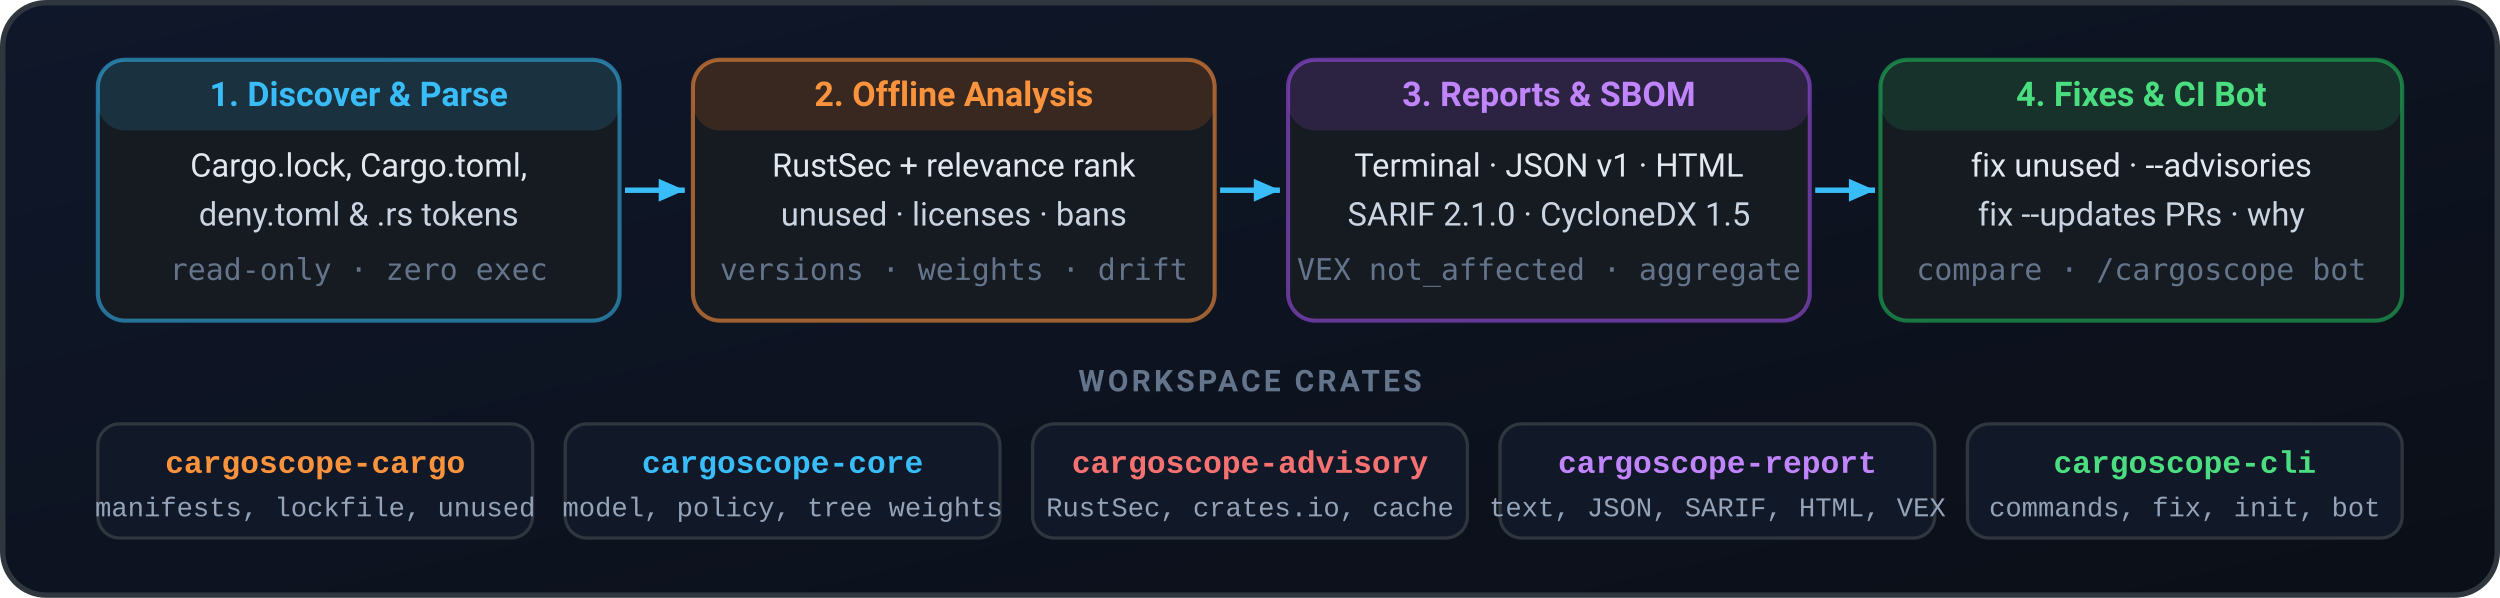
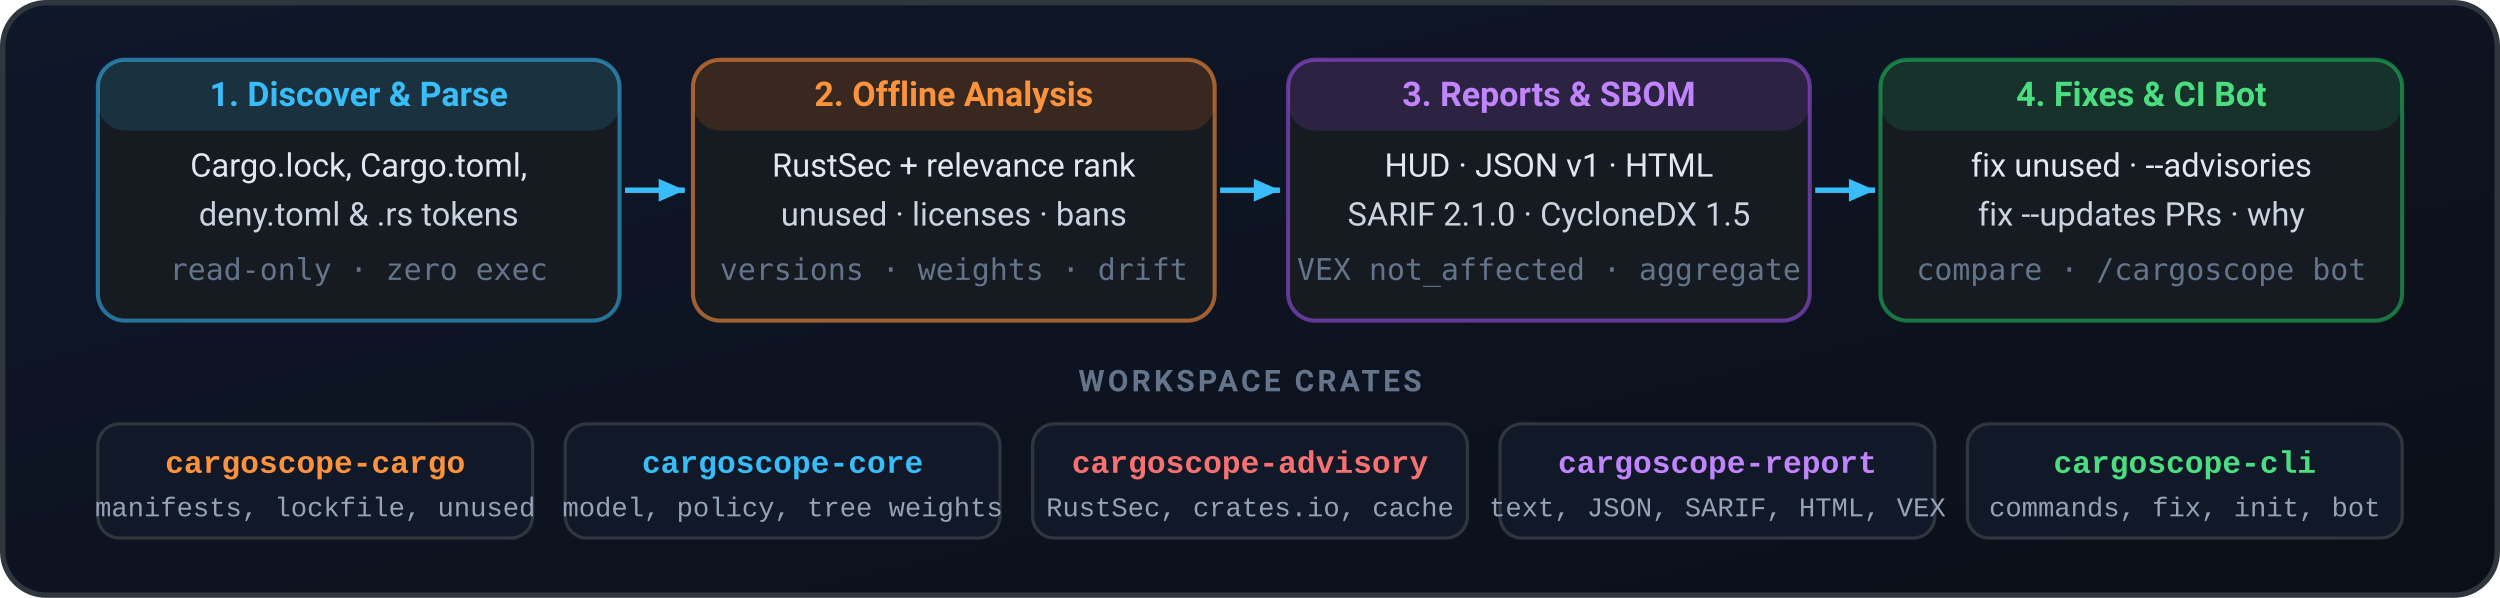
<svg xmlns="http://www.w3.org/2000/svg" viewBox="0 0 920 220" width="920" height="220" role="img" aria-label="CargoScope pipeline and workspace crate architecture">
  <defs>
    <linearGradient id="pipe-bg" x1="0" y1="0" x2="1" y2="1">
      <stop offset="0%" stop-color="#0f172a" />
      <stop offset="100%" stop-color="#0b0f17" />
    </linearGradient>
    <marker id="arrow" viewBox="0 0 10 10" refX="8" refY="5" markerWidth="6" markerHeight="6" orient="auto-start-reverse">
      <path d="M 0 1.5 L 8 5 L 0 8.5 z" fill="#38bdf8" />
    </marker>
  </defs>
  <rect x="1" y="1" width="918" height="218" rx="16" fill="url(#pipe-bg)" stroke="#30363d" stroke-width="2" />
  <rect x="36" y="22" width="192" height="96" rx="10" fill="#161b22" stroke="#38bdf8" stroke-opacity="0.55" stroke-width="1.5" />
  <rect x="36" y="22" width="192" height="26" rx="10" fill="#38bdf8" fill-opacity="0.14" />
  <text x="132" y="39" text-anchor="middle" fill="#38bdf8" font-family="system-ui, -apple-system, 'Segoe UI', Roboto, sans-serif" font-size="12.5" font-weight="700">1. Discover &amp; Parse</text>
  <text x="132" y="65" text-anchor="middle" fill="#e2e8f0" font-family="system-ui, -apple-system, 'Segoe UI', Roboto, sans-serif" font-size="12">Cargo.lock, Cargo.toml,</text>
  <text x="132" y="83" text-anchor="middle" fill="#cbd5e1" font-family="system-ui, -apple-system, 'Segoe UI', Roboto, sans-serif" font-size="12">deny.toml &amp; .rs tokens</text>
  <text x="132" y="103" text-anchor="middle" fill="#64748b" font-family="'SFMono-Regular', Consolas, monospace" font-size="11">read-only · zero exec</text>
  <line x1="230" y1="70" x2="252" y2="70" stroke="#38bdf8" stroke-width="2" marker-end="url(#arrow)" />
  <rect x="255" y="22" width="192" height="96" rx="10" fill="#161b22" stroke="#fb923c" stroke-opacity="0.60" stroke-width="1.5" />
  <rect x="255" y="22" width="192" height="26" rx="10" fill="#f97316" fill-opacity="0.15" />
  <text x="351" y="39" text-anchor="middle" fill="#fb923c" font-family="system-ui, -apple-system, 'Segoe UI', Roboto, sans-serif" font-size="12.5" font-weight="700">2. Offline Analysis</text>
  <text x="351" y="65" text-anchor="middle" fill="#e2e8f0" font-family="system-ui, -apple-system, 'Segoe UI', Roboto, sans-serif" font-size="12">RustSec + relevance rank</text>
  <text x="351" y="83" text-anchor="middle" fill="#cbd5e1" font-family="system-ui, -apple-system, 'Segoe UI', Roboto, sans-serif" font-size="12">unused · licenses · bans</text>
  <text x="351" y="103" text-anchor="middle" fill="#64748b" font-family="'SFMono-Regular', Consolas, monospace" font-size="11">versions · weights · drift</text>
  <line x1="449" y1="70" x2="471" y2="70" stroke="#38bdf8" stroke-width="2" marker-end="url(#arrow)" />
  <rect x="474" y="22" width="192" height="96" rx="10" fill="#161b22" stroke="#a855f7" stroke-opacity="0.55" stroke-width="1.5" />
  <rect x="474" y="22" width="192" height="26" rx="10" fill="#a855f7" fill-opacity="0.15" />
  <text x="570" y="39" text-anchor="middle" fill="#c084fc" font-family="system-ui, -apple-system, 'Segoe UI', Roboto, sans-serif" font-size="12.5" font-weight="700">3. Reports &amp; SBOM</text>
-   <text x="570" y="65" text-anchor="middle" fill="#e2e8f0" font-family="system-ui, -apple-system, 'Segoe UI', Roboto, sans-serif" font-size="12">Terminal · JSON v1 · HTML</text>
+   <text x="570" y="65" text-anchor="middle" fill="#e2e8f0" font-family="system-ui, -apple-system, 'Segoe UI', Roboto, sans-serif" font-size="12">HUD · JSON v1 · HTML</text>
  <text x="570" y="83" text-anchor="middle" fill="#cbd5e1" font-family="system-ui, -apple-system, 'Segoe UI', Roboto, sans-serif" font-size="12">SARIF 2.1.0 · CycloneDX 1.5</text>
  <text x="570" y="103" text-anchor="middle" fill="#64748b" font-family="'SFMono-Regular', Consolas, monospace" font-size="11">VEX not_affected · aggregate</text>
  <line x1="668" y1="70" x2="690" y2="70" stroke="#38bdf8" stroke-width="2" marker-end="url(#arrow)" />
  <rect x="692" y="22" width="192" height="96" rx="10" fill="#161b22" stroke="#22c55e" stroke-opacity="0.55" stroke-width="1.5" />
  <rect x="692" y="22" width="192" height="26" rx="10" fill="#22c55e" fill-opacity="0.14" />
  <text x="788" y="39" text-anchor="middle" fill="#4ade80" font-family="system-ui, -apple-system, 'Segoe UI', Roboto, sans-serif" font-size="12.5" font-weight="700">4. Fixes &amp; CI Bot</text>
  <text x="788" y="65" text-anchor="middle" fill="#e2e8f0" font-family="system-ui, -apple-system, 'Segoe UI', Roboto, sans-serif" font-size="12">fix unused · --advisories</text>
  <text x="788" y="83" text-anchor="middle" fill="#cbd5e1" font-family="system-ui, -apple-system, 'Segoe UI', Roboto, sans-serif" font-size="12">fix --updates PRs · why</text>
  <text x="788" y="103" text-anchor="middle" fill="#64748b" font-family="'SFMono-Regular', Consolas, monospace" font-size="11">compare · /cargoscope bot</text>
  <text x="460" y="144" text-anchor="middle" fill="#64748b" font-family="system-ui, -apple-system, 'Segoe UI', Roboto, sans-serif" font-size="11" font-weight="700" letter-spacing="1.2">WORKSPACE CRATES</text>
  <g font-family="'SFMono-Regular', Consolas, 'Liberation Mono', Menlo, monospace" font-size="11.5" font-weight="600">
    <rect x="36" y="156" width="160" height="42" rx="8" fill="#111827" stroke="#30363d" stroke-width="1.2" />
    <text x="116" y="174" text-anchor="middle" fill="#fb923c">cargoscope-cargo</text>
    <text x="116" y="190" text-anchor="middle" fill="#94a3b8" font-size="10" font-weight="400">manifests, lockfile, unused</text>
    <rect x="208" y="156" width="160" height="42" rx="8" fill="#111827" stroke="#30363d" stroke-width="1.2" />
    <text x="288" y="174" text-anchor="middle" fill="#38bdf8">cargoscope-core</text>
    <text x="288" y="190" text-anchor="middle" fill="#94a3b8" font-size="10" font-weight="400">model, policy, tree weights</text>
    <rect x="380" y="156" width="160" height="42" rx="8" fill="#111827" stroke="#30363d" stroke-width="1.2" />
    <text x="460" y="174" text-anchor="middle" fill="#f87171">cargoscope-advisory</text>
    <text x="460" y="190" text-anchor="middle" fill="#94a3b8" font-size="10" font-weight="400">RustSec, crates.io, cache</text>
    <rect x="552" y="156" width="160" height="42" rx="8" fill="#111827" stroke="#30363d" stroke-width="1.2" />
    <text x="632" y="174" text-anchor="middle" fill="#c084fc">cargoscope-report</text>
    <text x="632" y="190" text-anchor="middle" fill="#94a3b8" font-size="10" font-weight="400">text, JSON, SARIF, HTML, VEX</text>
    <rect x="724" y="156" width="160" height="42" rx="8" fill="#111827" stroke="#30363d" stroke-width="1.2" />
    <text x="804" y="174" text-anchor="middle" fill="#4ade80">cargoscope-cli</text>
    <text x="804" y="190" text-anchor="middle" fill="#94a3b8" font-size="10" font-weight="400">commands, fix, init, bot</text>
  </g>
</svg>
